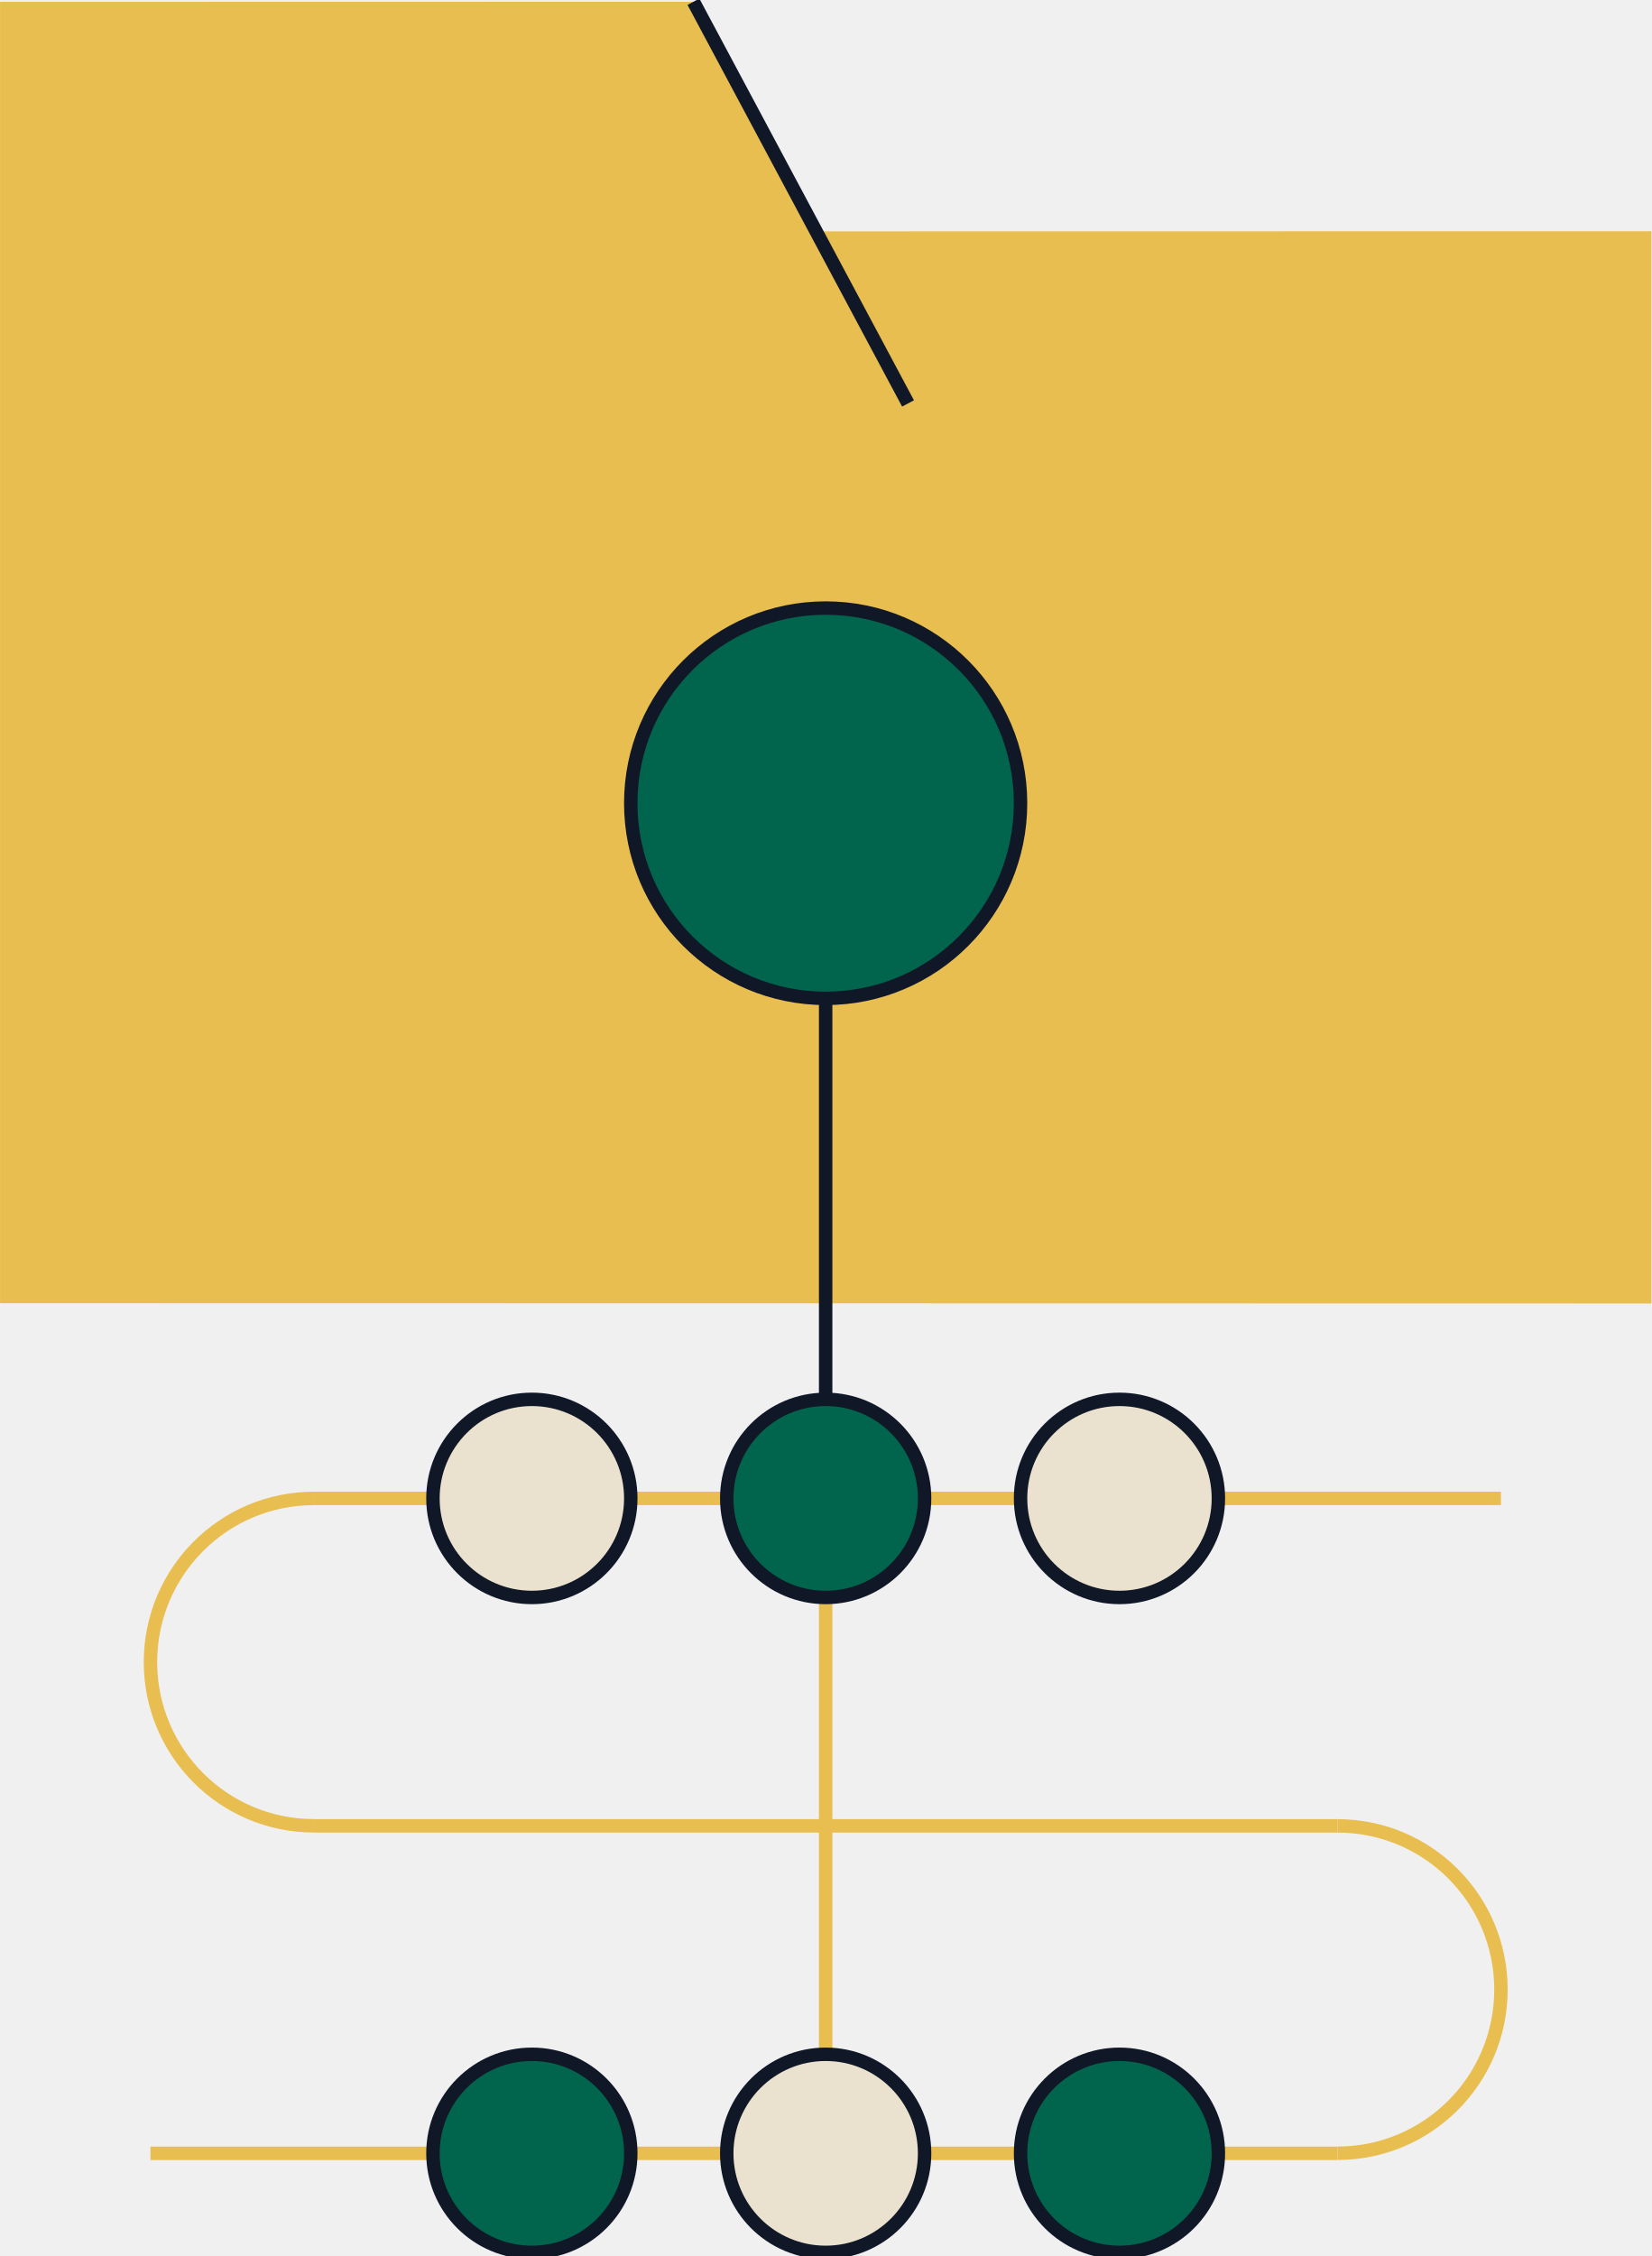
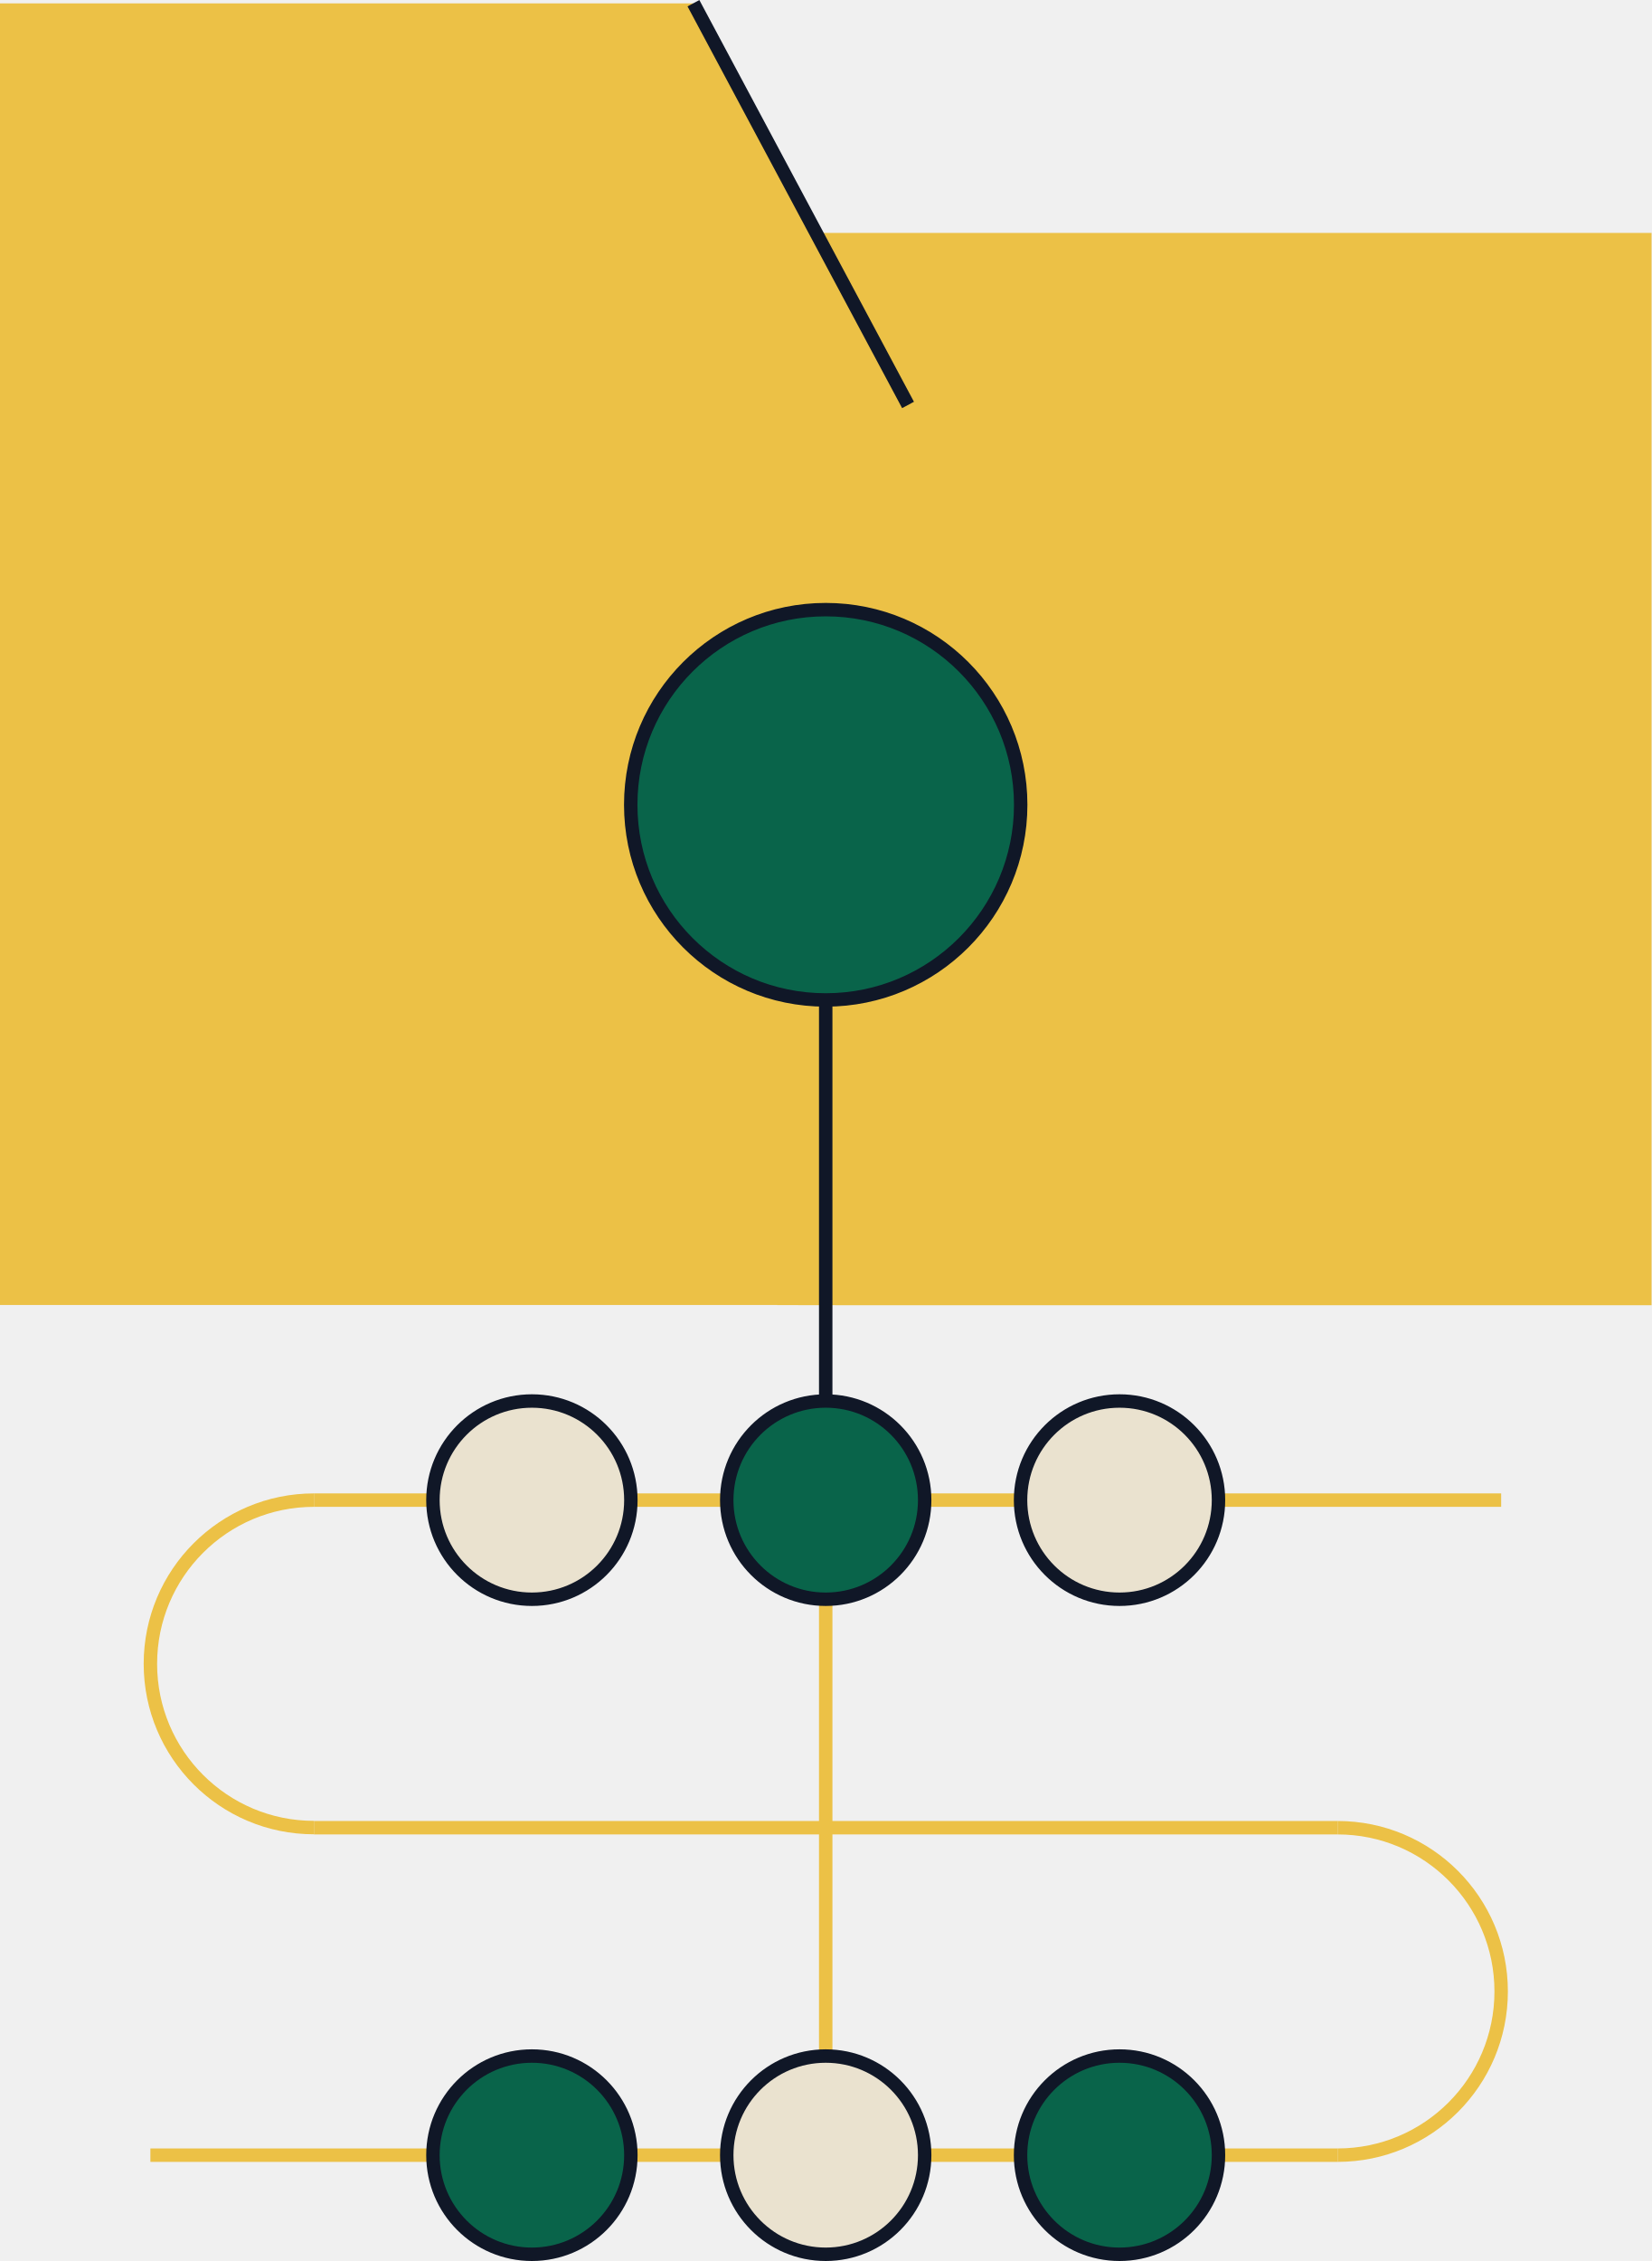
- <svg xmlns="http://www.w3.org/2000/svg" width="123" height="168" viewBox="0 0 123 168" fill="none">
-   <g clip-path="url(#clip0_2343_1035)">
-     <path d="M57.882 97.056L0.004 97.046V0.14L51.649 0.129L60.98 17.229L122.999 17.219V97.067L64.067 97.056H57.887H57.882Z" fill="#E9BE51" />
-     <path d="M51.648 0.129L67.632 30.044" stroke="#101727" stroke-miterlimit="10" />
-     <path d="M111.792 111.584H23.383" stroke="#E9BE51" stroke-miterlimit="10" />
-     <path d="M83.38 118.96C87.449 118.96 90.747 115.657 90.747 111.583C90.747 107.51 87.449 104.207 83.38 104.207C79.31 104.207 76.012 107.51 76.012 111.583C76.012 115.657 79.31 118.96 83.38 118.96Z" fill="#EAE2CF" stroke="#101727" stroke-miterlimit="10" />
-     <path d="M39.614 118.96C43.683 118.96 46.982 115.657 46.982 111.583C46.982 107.51 43.683 104.207 39.614 104.207C35.545 104.207 32.246 107.51 32.246 111.583C32.246 115.657 35.545 118.96 39.614 118.96Z" fill="#EAE2CF" stroke="#101727" stroke-miterlimit="10" />
-     <path d="M23.383 111.584C16.655 111.584 11.207 117.044 11.207 123.774C11.207 130.504 16.66 135.964 23.383 135.964" stroke="#E9BE51" stroke-miterlimit="10" />
-     <path d="M99.617 135.969C106.345 135.969 111.793 141.428 111.793 148.159C111.793 154.889 106.34 160.349 99.617 160.349" stroke="#E9BE51" stroke-miterlimit="10" />
-     <path d="M99.616 160.354H11.207" stroke="#E9BE51" stroke-miterlimit="10" />
-     <path d="M99.616 135.969H23.383" stroke="#E9BE51" stroke-miterlimit="10" />
-     <path d="M61.496 111.584V59.815" stroke="#101727" stroke-miterlimit="10" />
-     <path d="M61.496 160.355V111.584" stroke="#E9BE51" stroke-miterlimit="10" />
-     <path d="M61.497 118.96C65.566 118.96 68.865 115.657 68.865 111.583C68.865 107.51 65.566 104.207 61.497 104.207C57.428 104.207 54.129 107.51 54.129 111.583C54.129 115.657 57.428 118.96 61.497 118.96Z" fill="#01654D" stroke="#101727" stroke-miterlimit="10" />
-     <path d="M61.496 74.346C69.512 74.346 76.011 67.839 76.011 59.813C76.011 51.788 69.512 45.281 61.496 45.281C53.479 45.281 46.98 51.788 46.98 59.813C46.98 67.839 53.479 74.346 61.496 74.346Z" fill="#01654D" stroke="#101727" stroke-miterlimit="10" />
-     <path d="M83.38 167.731C87.449 167.731 90.747 164.429 90.747 160.355C90.747 156.281 87.449 152.979 83.38 152.979C79.31 152.979 76.012 156.281 76.012 160.355C76.012 164.429 79.31 167.731 83.38 167.731Z" fill="#01654D" stroke="#101727" stroke-miterlimit="10" />
-     <path d="M61.497 167.731C65.566 167.731 68.865 164.429 68.865 160.355C68.865 156.281 65.566 152.979 61.497 152.979C57.428 152.979 54.129 156.281 54.129 160.355C54.129 164.429 57.428 167.731 61.497 167.731Z" fill="#EAE2CF" stroke="#101727" stroke-miterlimit="10" />
-     <path d="M39.614 167.731C43.683 167.731 46.982 164.429 46.982 160.355C46.982 156.281 43.683 152.979 39.614 152.979C35.545 152.979 32.246 156.281 32.246 160.355C32.246 164.429 35.545 167.731 39.614 167.731Z" fill="#01654D" stroke="#101727" stroke-miterlimit="10" />
+ <svg xmlns="http://www.w3.org/2000/svg" id="Capa_2" data-name="Capa 2" viewBox="0 0 122.99 168.34">
+   <defs>
+     <style>
+       .cls-1, .cls-2, .cls-3, .cls-4 {
+         stroke-miterlimit: 10;
+       }
+ 
+       .cls-1, .cls-2, .cls-4 {
+         stroke: #101727;
+       }
+ 
+       .cls-1, .cls-3 {
+         fill: none;
+       }
+ 
+       .cls-5 {
+         fill: #ecc146;
+       }
+ 
+       .cls-2 {
+         fill: #09644a;
+       }
+ 
+       .cls-3 {
+         stroke: #ecc146;
+       }
+ 
+       .cls-4 {
+         fill: #eae2cf;
+       }
+     </style>
+   </defs>
+   <g id="Capa_1-2" data-name="Capa 1">
+     <g>
+       <path class="cls-5" d="M57.88,97.16H0V.25h51.64s9.33,17.09,9.33,17.09h62.02s0,79.84,0,79.84h-58.93s-6.18-.01-6.18-.01h0Z" />
+       <path class="cls-1" d="M51.64.24l15.98,29.91" />
+       <path class="cls-3" d="M111.79,111.69H23.38" />
+       <path class="cls-4" d="M83.37,119.07c4.07,0,7.37-3.3,7.37-7.38s-3.3-7.38-7.37-7.38-7.37,3.3-7.37,7.38,3.3,7.38,7.37,7.38Z" />
+       <path class="cls-4" d="M39.61,119.07c4.07,0,7.37-3.3,7.37-7.38s-3.3-7.38-7.37-7.38-7.37,3.3-7.37,7.38,3.3,7.38,7.37,7.38Z" />
+       <path class="cls-3" d="M23.38,111.69c-6.73,0-12.18,5.46-12.18,12.19s5.45,12.19,12.18,12.19" />
+       <path class="cls-3" d="M99.61,136.08c6.73,0,12.18,5.46,12.18,12.19s-5.45,12.19-12.18,12.19" />
+       <path class="cls-3" d="M99.61,160.46H11.2" />
+       <path class="cls-3" d="M99.61,136.08H23.38" />
+       <path class="cls-1" d="M61.49,111.69v-51.77" />
+       <path class="cls-3" d="M61.49,160.46v-48.77" />
+       <path class="cls-2" d="M61.49,119.07c4.07,0,7.37-3.3,7.37-7.38s-3.3-7.38-7.37-7.38-7.37,3.3-7.37,7.38,3.3,7.38,7.37,7.38Z" />
+       <path class="cls-2" d="M61.49,74.45c8.02,0,14.52-6.51,14.52-14.53s-6.5-14.53-14.52-14.53-14.52,6.51-14.52,14.53,6.5,14.53,14.52,14.53Z" />
+       <path class="cls-2" d="M83.37,167.84c4.07,0,7.37-3.3,7.37-7.38s-3.3-7.38-7.37-7.38-7.37,3.3-7.37,7.38,3.3,7.38,7.37,7.38Z" />
+       <path class="cls-4" d="M61.49,167.84c4.07,0,7.37-3.3,7.37-7.38s-3.3-7.38-7.37-7.38-7.37,3.3-7.37,7.38,3.3,7.38,7.37,7.38Z" />
+       <path class="cls-2" d="M39.61,167.84c4.07,0,7.37-3.3,7.37-7.38s-3.3-7.38-7.37-7.38-7.37,3.3-7.37,7.38,3.3,7.38,7.37,7.38Z" />
+     </g>
  </g>
-   <defs>
-     <clipPath id="clip0_2343_1035">
-       <rect width="123" height="168" fill="white" />
-     </clipPath>
-   </defs>
</svg>
